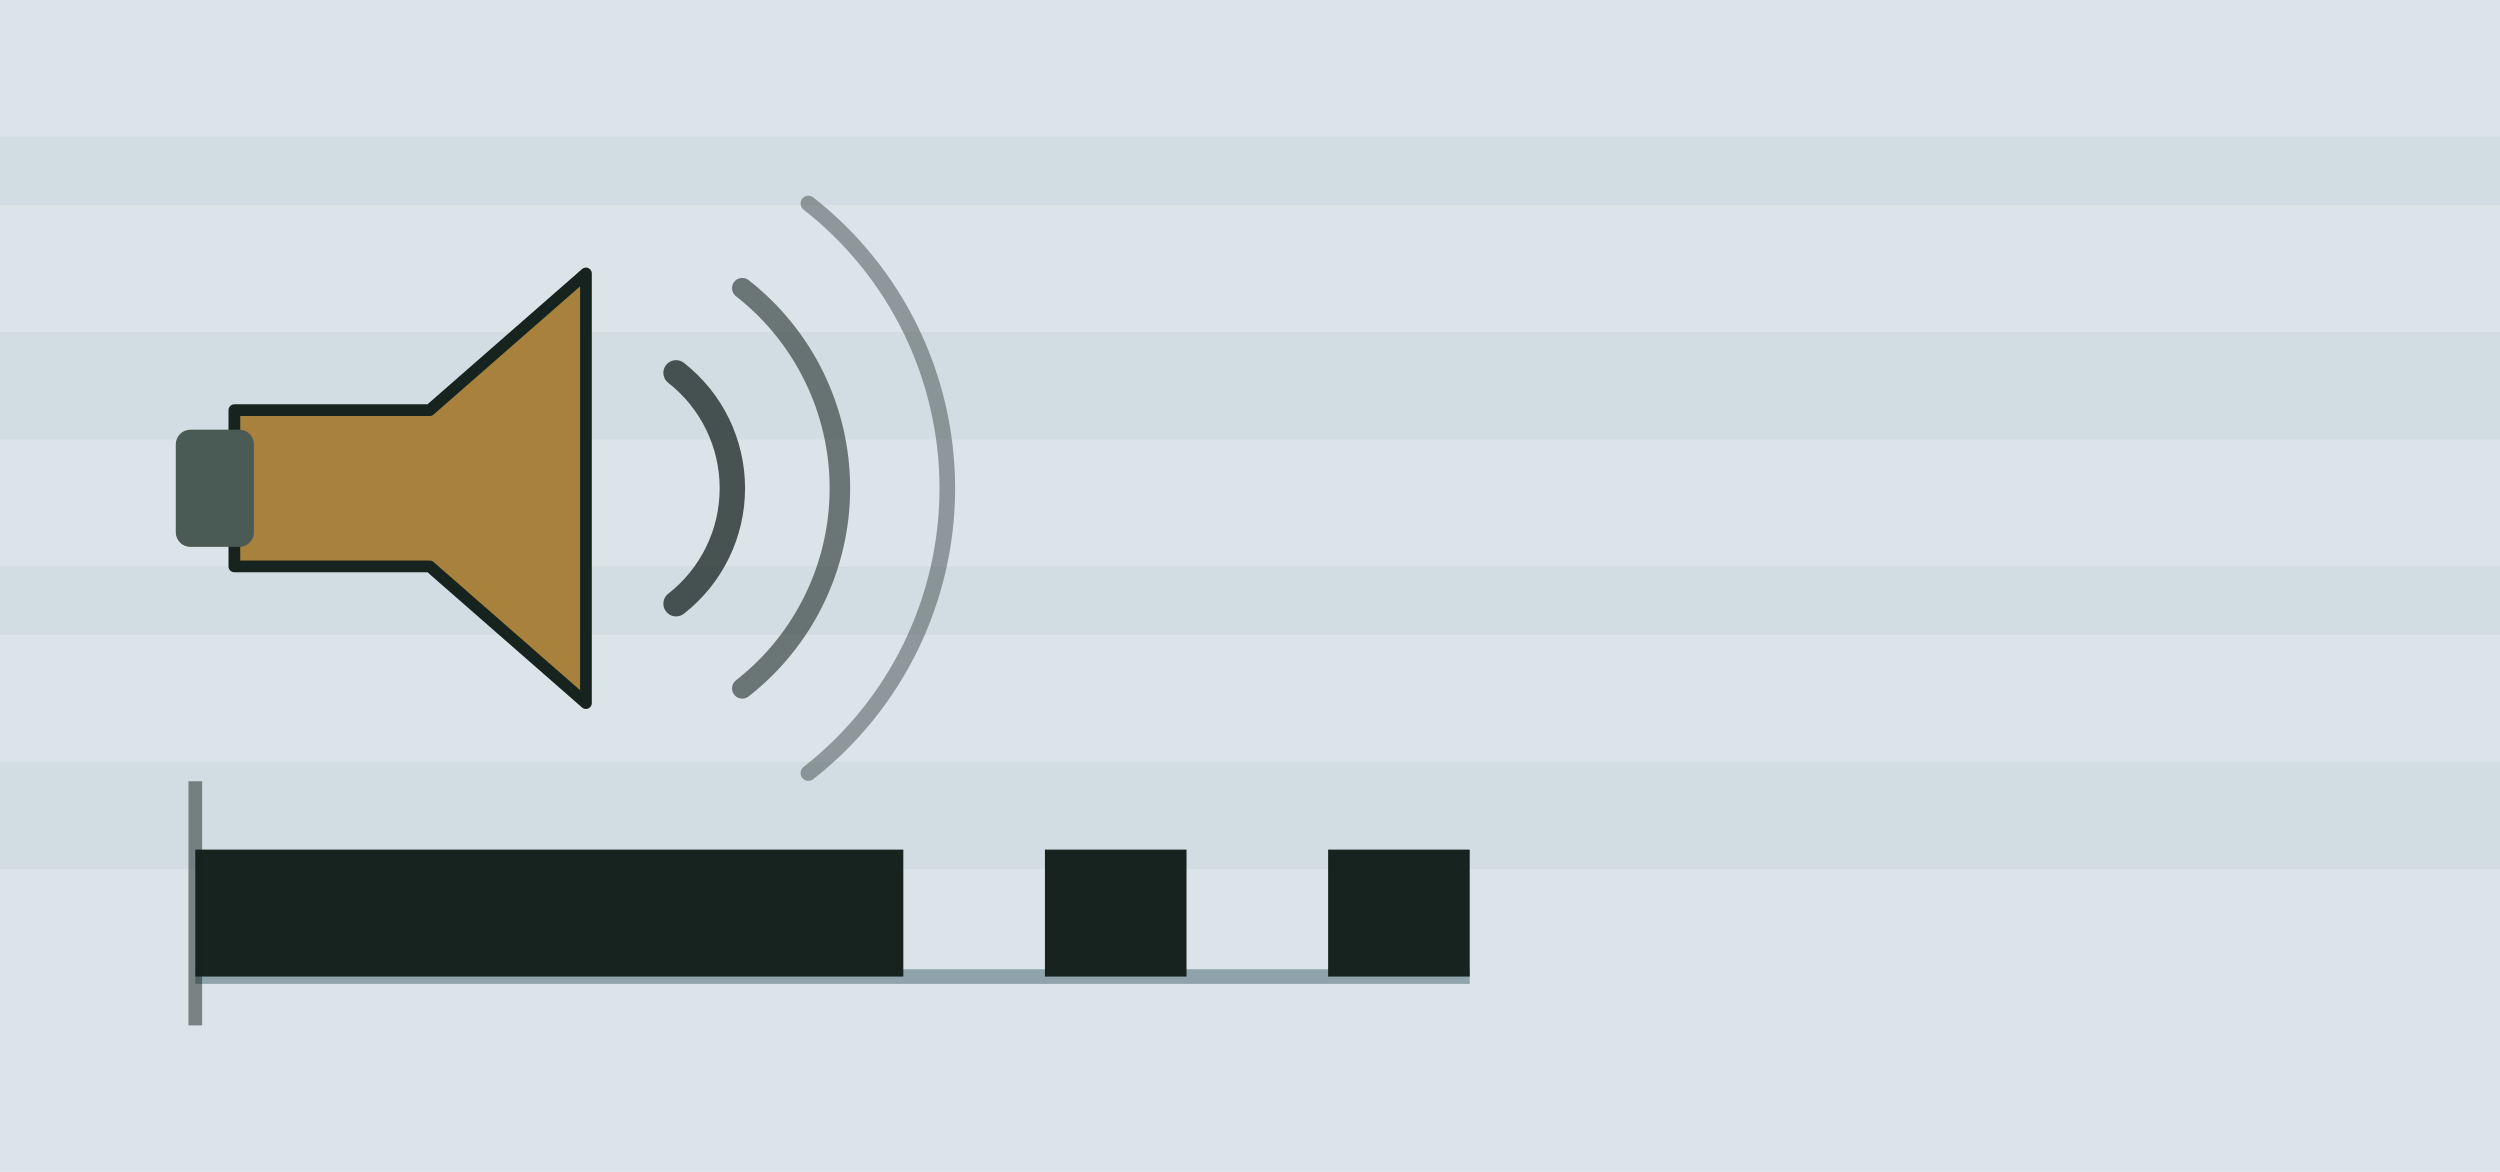
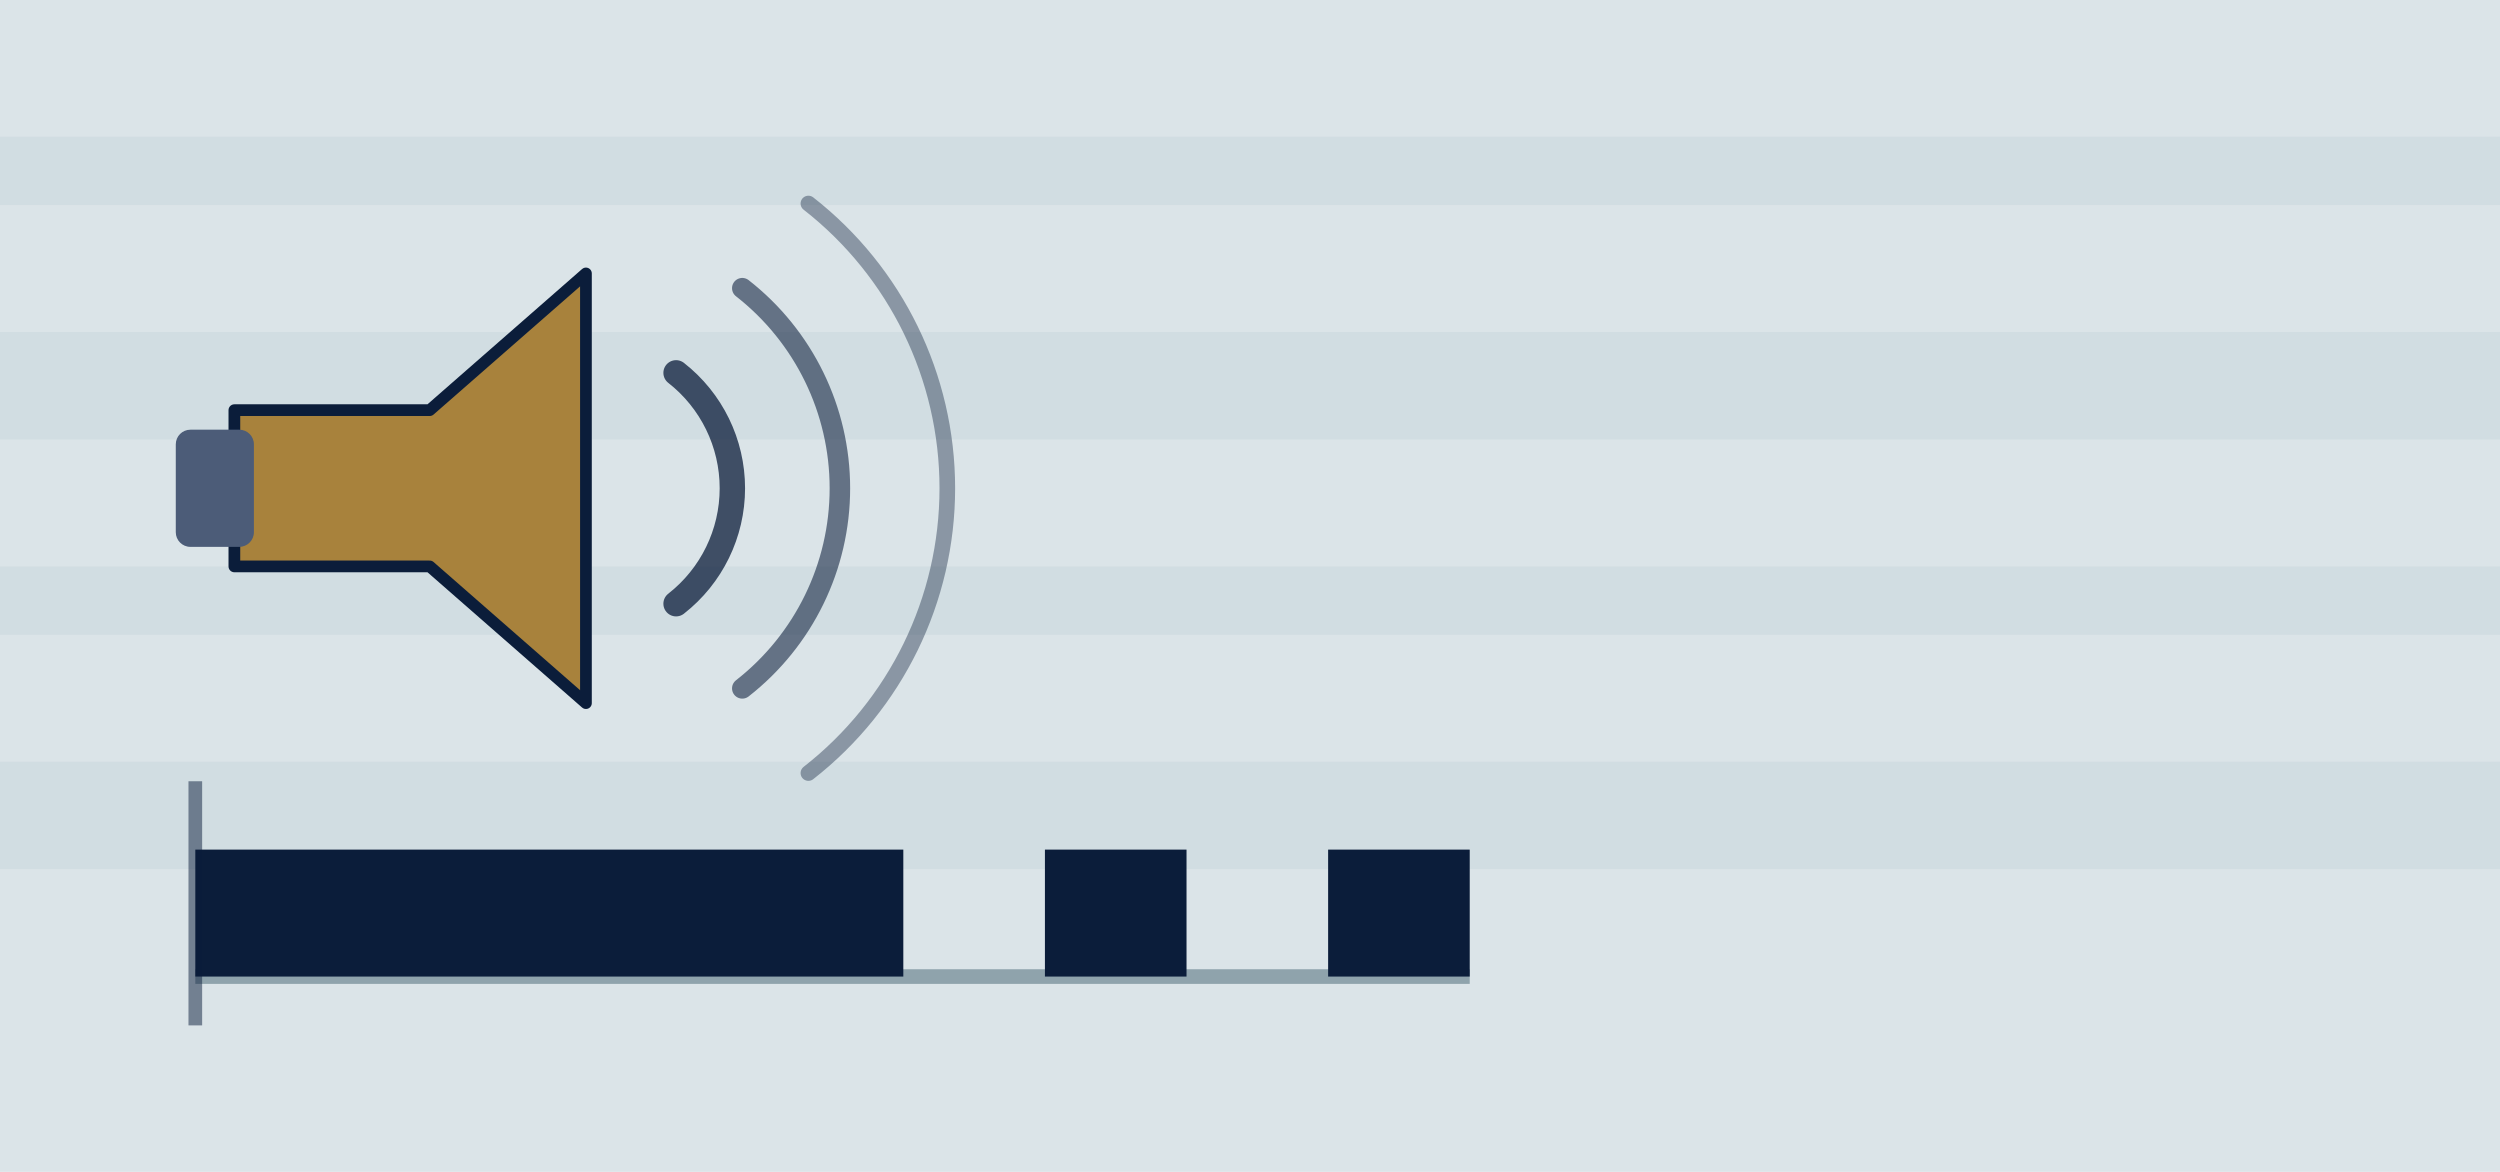
<svg xmlns="http://www.w3.org/2000/svg" viewBox="0 0 256 120" width="256" height="120" role="img">
  <style>.son{opacity:1;animation:brumemanoeuvrerestreinte-son 10.2s step-end infinite}@keyframes brumemanoeuvrerestreinte-son{0%{opacity:1}49.02%{opacity:0}58.82%{opacity:1}68.63%{opacity:0}78.43%{opacity:1}88.24%{opacity:0}100%{opacity:0}}@keyframes propagation{from{transform:scale(0.62);opacity:0.95}to{transform:scale(1.12);opacity:0.1}}.onde{transform-box:view-box;transform-origin:60px 50px;animation:propagation 1.05s linear infinite}.curseur{transform-box:view-box;animation:brumemanoeuvrerestreinte-balayage 10.2s linear infinite}@keyframes brumemanoeuvrerestreinte-balayage{from{transform:translateX(0)}to{transform:translateX(130.50px)}}@media (prefers-reduced-motion:reduce){.son,.onde{animation:none}.son{opacity:1}.curseur{display:none}}</style>
  <rect width="256" height="120" fill="#dbe4e8" />
  <rect x="0" y="14" width="256" height="7" fill="#c9d6dc" fill-opacity="0.55" />
  <rect x="0" y="34" width="256" height="11" fill="#c9d6dc" fill-opacity="0.55" />
  <rect x="0" y="58" width="256" height="7" fill="#c9d6dc" fill-opacity="0.55" />
  <rect x="0" y="78" width="256" height="11" fill="#c9d6dc" fill-opacity="0.55" />
  <g class="son">
    <g class="onde">
-       <path d="M69.23,38.18 A15,15 0 0 1 69.23,61.82" fill="none" stroke="#16231f" stroke-width="2.6" stroke-linecap="round" stroke-opacity="0.75" />
-       <path d="M76.01,29.51 A26,26 0 0 1 76.01,70.49" fill="none" stroke="#16231f" stroke-width="2.1" stroke-linecap="round" stroke-opacity="0.57" />
-       <path d="M82.78,20.84 A37,37 0 0 1 82.78,79.16" fill="none" stroke="#16231f" stroke-width="1.6" stroke-linecap="round" stroke-opacity="0.39" />
+       <path d="M69.23,38.18 A15,15 0 0 1 69.23,61.82" fill="none" stroke="#0b1d3a" stroke-width="2.6" stroke-linecap="round" stroke-opacity="0.75" />
+       <path d="M76.01,29.51 A26,26 0 0 1 76.01,70.49" fill="none" stroke="#0b1d3a" stroke-width="2.1" stroke-linecap="round" stroke-opacity="0.57" />
+       <path d="M82.78,20.84 A37,37 0 0 1 82.78,79.16" fill="none" stroke="#0b1d3a" stroke-width="1.6" stroke-linecap="round" stroke-opacity="0.39" />
    </g>
  </g>
-   <path d="M24,42 L44,42 L60,28 L60,72 L44,58 L24,58 Z" fill="#a8823c" stroke="#16231f" stroke-width="1.2" stroke-linejoin="round" />
-   <rect x="18" y="44" width="8" height="12" rx="1.5" fill="#4a5a54" />
+   <path d="M24,42 L44,42 L60,28 L60,72 L44,58 L24,58 Z" fill="#a8823c" stroke="#0b1d3a" stroke-width="1.2" stroke-linejoin="round" />
+   <rect x="18" y="44" width="8" height="12" rx="1.5" fill="#4c5c78" />
  <line x1="20" y1="100" x2="150.50" y2="100" stroke="#8fa3ac" stroke-width="1.5" />
-   <rect x="20.00" y="87" width="72.50" height="13" fill="#16231f" />
-   <rect x="107.00" y="87" width="14.50" height="13" fill="#16231f" />
-   <rect x="136.00" y="87" width="14.50" height="13" fill="#16231f" />
+   <rect x="20.00" y="87" width="72.50" height="13" fill="#0b1d3a" />
+   <rect x="107.00" y="87" width="14.50" height="13" fill="#0b1d3a" />
+   <rect x="136.00" y="87" width="14.50" height="13" fill="#0b1d3a" />
  <g class="curseur">
-     <line x1="20" y1="80" x2="20" y2="105" stroke="#16231f" stroke-width="1.4" stroke-opacity="0.5" />
+     <line x1="20" y1="80" x2="20" y2="105" stroke="#0b1d3a" stroke-width="1.4" stroke-opacity="0.5" />
  </g>
</svg>
